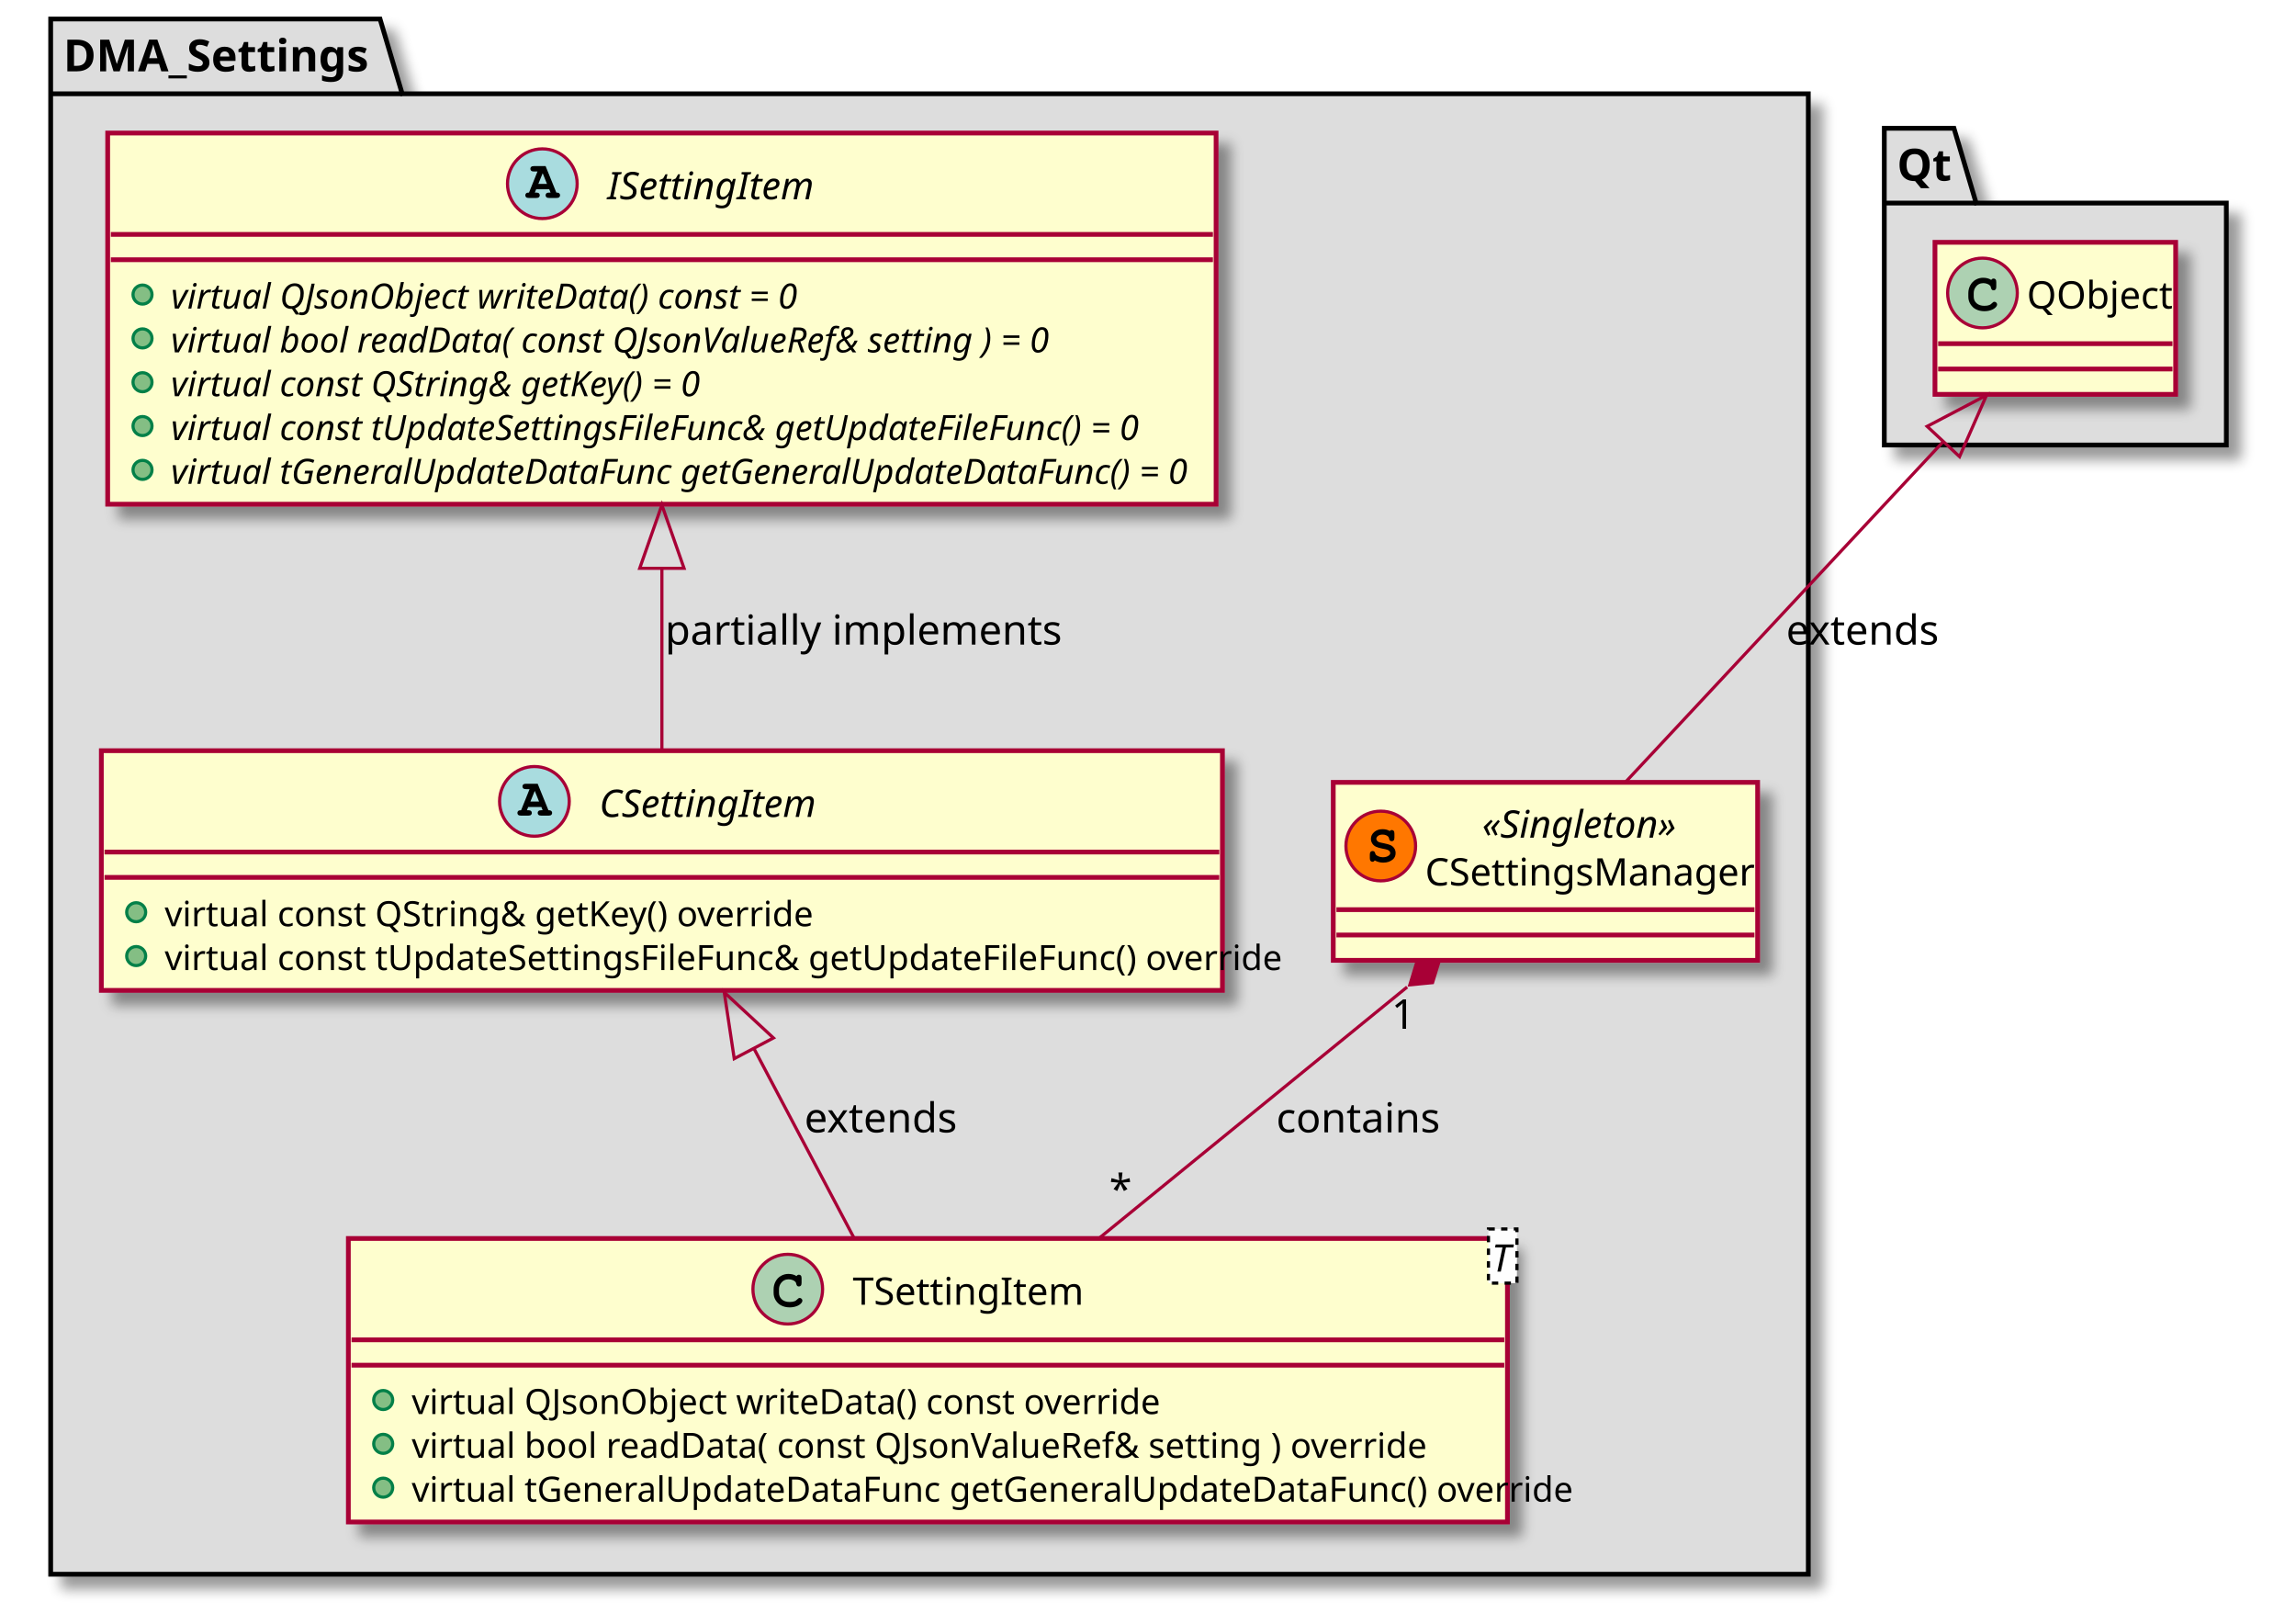
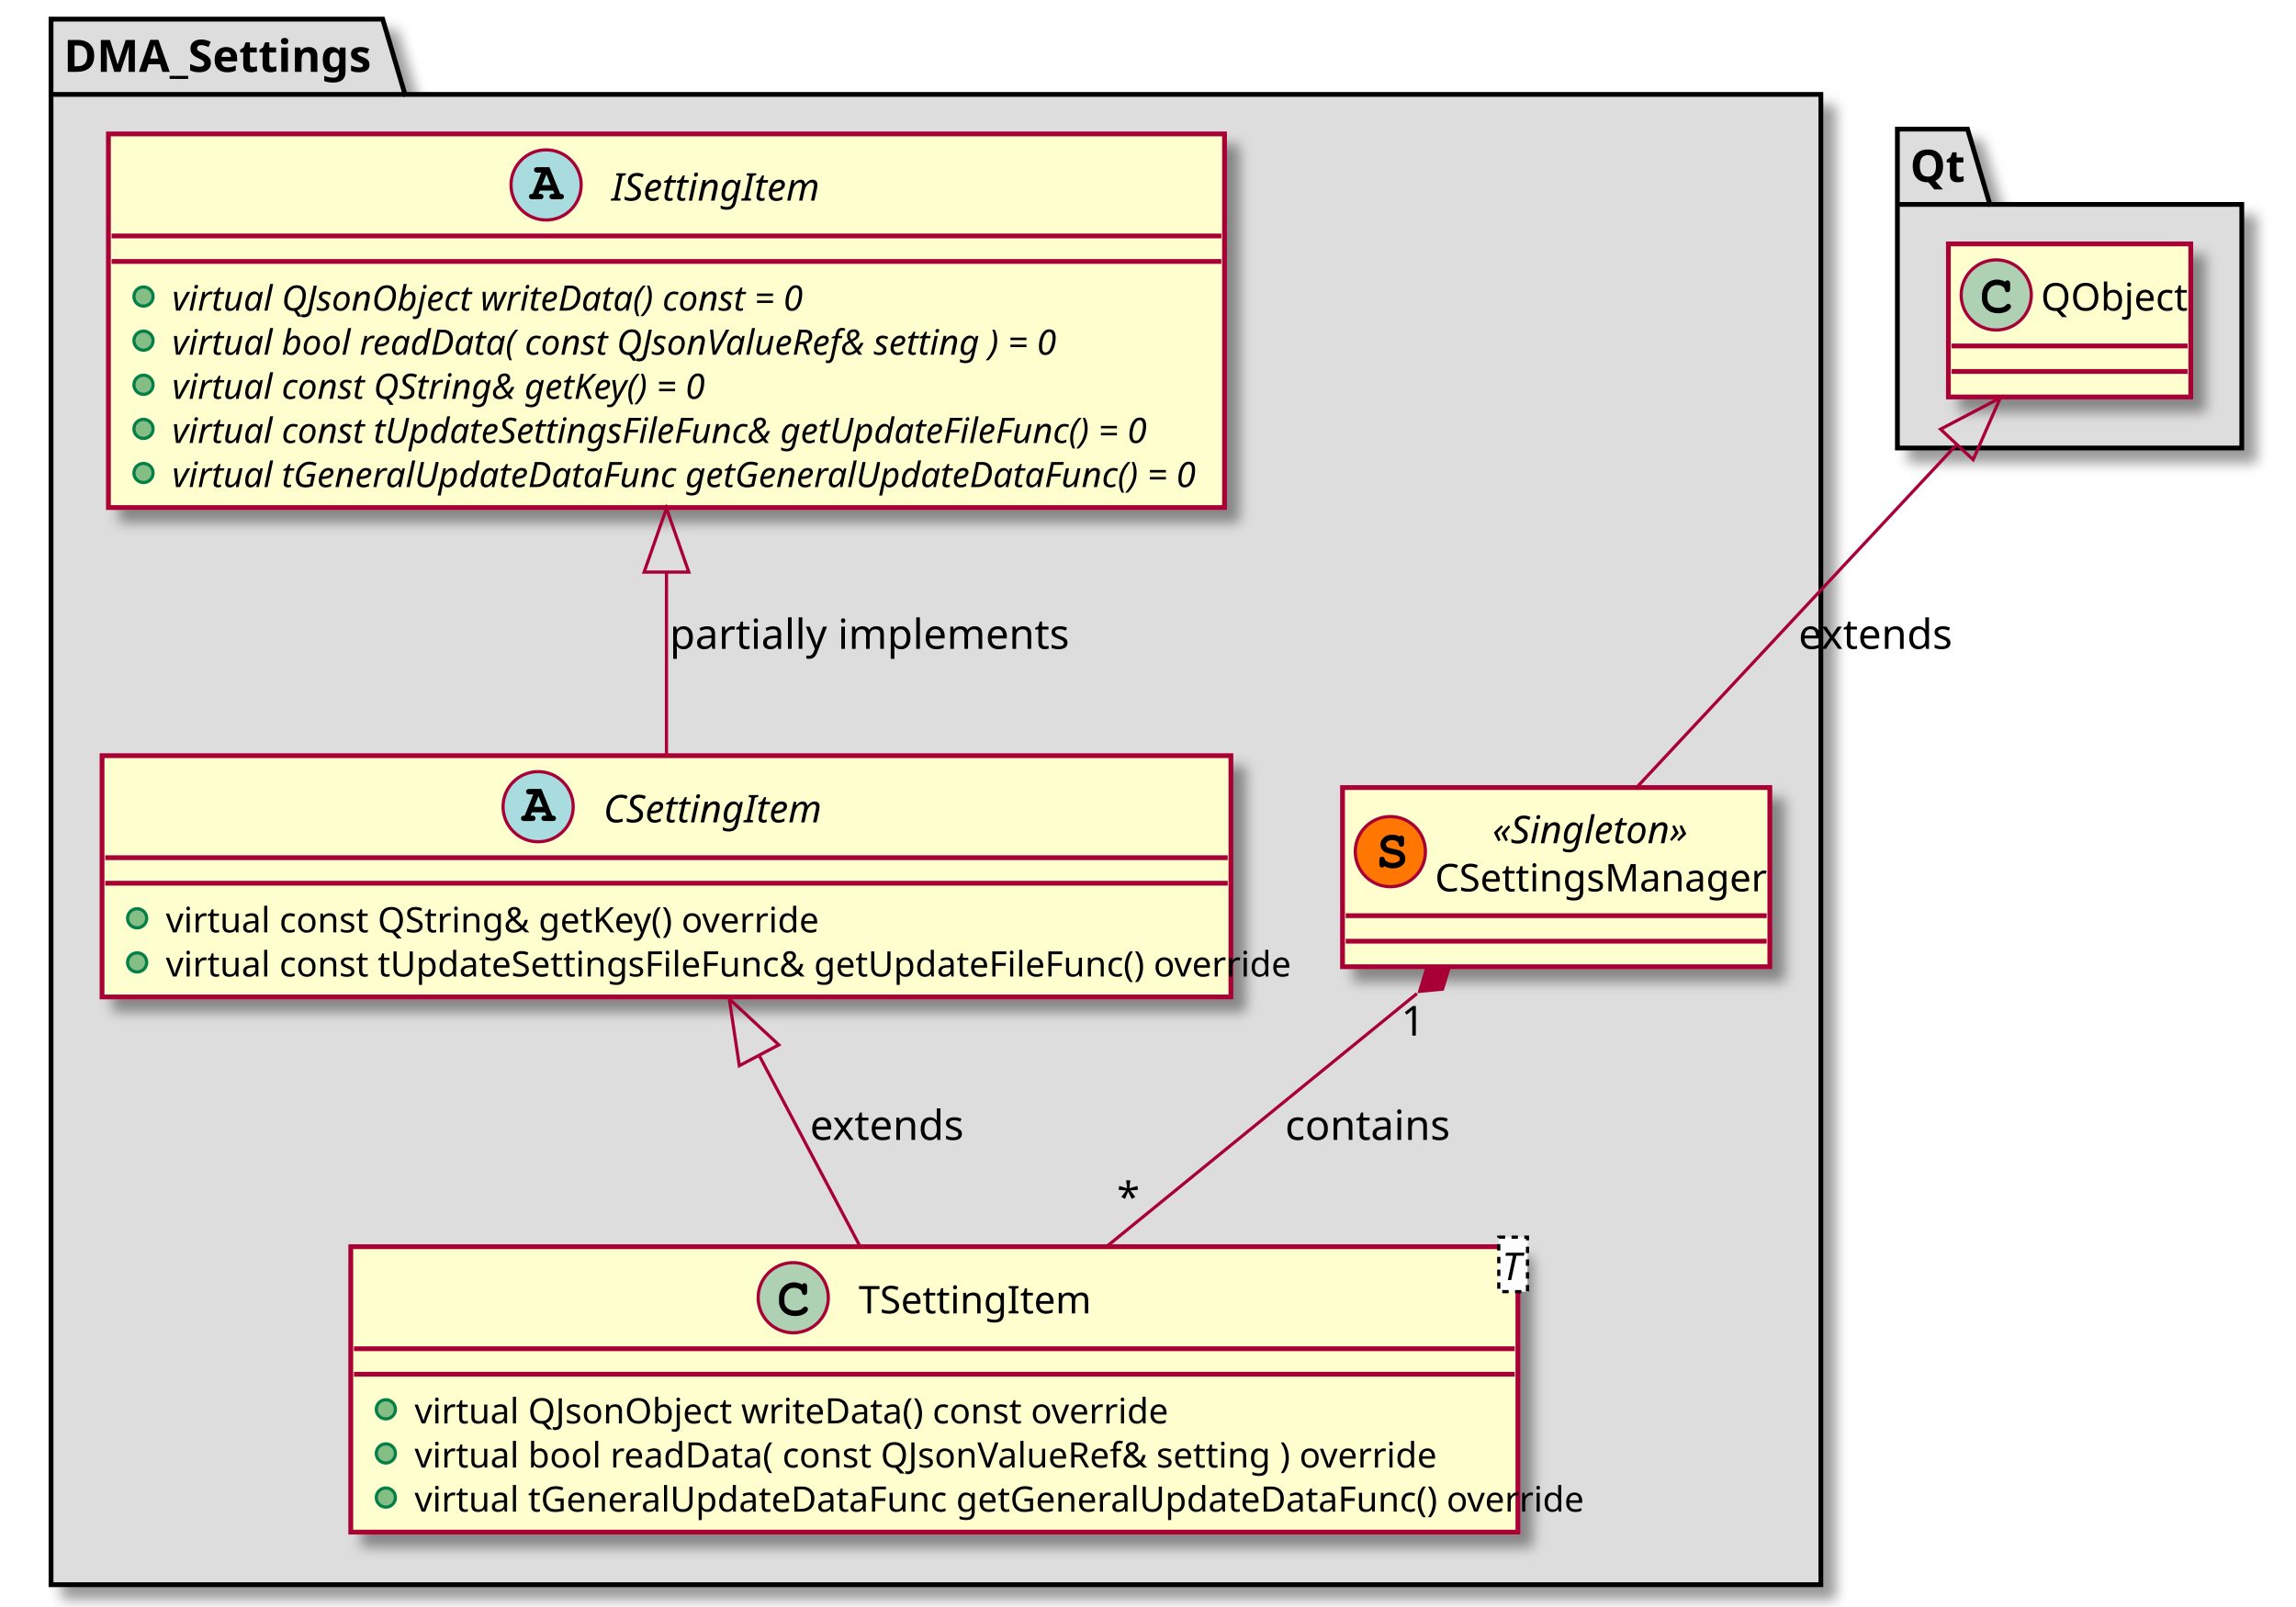
- <svg xmlns="http://www.w3.org/2000/svg" contentScriptType="application/ecmascript" contentStyleType="text/css" height="509px" preserveAspectRatio="none" style="width:725px;height:509px;background:#FEFEFE;" version="1.1" viewBox="0 0 725 509" width="725px" zoomAndPan="magnify">
+ <svg xmlns="http://www.w3.org/2000/svg" contentScriptType="application/ecmascript" contentStyleType="text/css" height="504px" preserveAspectRatio="none" style="width:720px;height:504px;background:#FEFEFE;" version="1.1" viewBox="0 0 720 504" width="720px" zoomAndPan="magnify">
  <defs>
    <filter height="300%" id="f12ufej7ekdfnz" width="300%" x="-1" y="-1">
      <feGaussianBlur result="blurOut" stdDeviation="2.0" />
      <feColorMatrix in="blurOut" result="blurOut2" type="matrix" values="0 0 0 0 0 0 0 0 0 0 0 0 0 0 0 0 0 0 .4 0" />
      <feOffset dx="4.0" dy="4.0" in="blurOut2" result="blurOut3" />
      <feBlend in="SourceGraphic" in2="blurOut3" mode="normal" />
    </filter>
  </defs>
  <g>
-     <polygon fill="#DDDDDD" filter="url(#f12ufej7ekdfnz)" points="16,6,120,6,127,29.609,571,29.609,571,497,16,497,16,6" style="stroke: #000000; stroke-width: 1.5;" />
-     <line style="stroke: #000000; stroke-width: 1.5;" x1="16" x2="127" y1="29.609" y2="29.609" />
+     <polygon fill="#DDDDDD" filter="url(#f12ufej7ekdfnz)" points="16,6,120,6,127,29.609,571,29.609,571,497,16,497,16,6" style="stroke:#000000;stroke-width:1.5;" />
+     <line style="stroke:#000000;stroke-width:1.5;" x1="16" x2="127" y1="29.609" y2="29.609" />
    <text fill="#000000" font-family="sans-serif" font-size="14" font-weight="bold" lengthAdjust="spacingAndGlyphs" textLength="98" x="20" y="22.533">DMA_Settings</text>
-     <polygon fill="#DDDDDD" filter="url(#f12ufej7ekdfnz)" points="595,40.5,617,40.5,624,64.109,703,64.109,703,140.5,595,140.5,595,40.5" style="stroke: #000000; stroke-width: 1.5;" />
-     <line style="stroke: #000000; stroke-width: 1.5;" x1="595" x2="624" y1="64.109" y2="64.109" />
+     <polygon fill="#DDDDDD" filter="url(#f12ufej7ekdfnz)" points="595,40.5,617,40.5,624,64.109,703,64.109,703,140.5,595,140.5,595,40.5" style="stroke:#000000;stroke-width:1.5;" />
+     <line style="stroke:#000000;stroke-width:1.5;" x1="595" x2="624" y1="64.109" y2="64.109" />
    <text fill="#000000" font-family="sans-serif" font-size="14" font-weight="bold" lengthAdjust="spacingAndGlyphs" textLength="16" x="599" y="57.033">Qt</text>
-     <rect codeLine="8" fill="#FEFECE" filter="url(#f12ufej7ekdfnz)" height="75.672" id="CSettingItem" style="stroke: #A80036; stroke-width: 1.5;" width="354" x="32" y="237" />
-     <ellipse cx="168.75" cy="253" fill="#A9DCDF" rx="11" ry="11" style="stroke: #A80036; stroke-width: 1.0;" />
-     <path d="M170.938,254.766 L166.797,254.766 L166.375,255.797 L166.797,255.797 Q167.406,255.797 167.672,256.031 Q167.938,256.266 167.938,256.656 Q167.938,257.031 167.672,257.266 Q167.406,257.5 166.797,257.5 L164.5,257.5 Q163.891,257.5 163.633,257.266 Q163.375,257.031 163.375,256.641 Q163.375,256.266 163.648,256.023 Q163.922,255.781 164.547,255.797 L167.219,249.141 L166.109,249.141 Q165.5,249.141 165.234,248.906 Q164.969,248.672 164.969,248.281 Q164.969,247.906 165.234,247.672 Q165.5,247.438 166.109,247.438 L169.781,247.438 L173.172,255.797 Q173.766,255.797 173.953,255.938 Q174.344,256.203 174.344,256.656 Q174.344,257.031 174.086,257.266 Q173.828,257.5 173.219,257.5 L170.922,257.5 Q170.312,257.5 170.047,257.266 Q169.781,257.031 169.781,256.641 Q169.781,256.266 170.047,256.031 Q170.312,255.797 170.922,255.797 L171.344,255.797 L170.938,254.766 Z M170.219,253.062 L168.859,249.688 L167.484,253.062 L170.219,253.062 Z " />
+     <rect codeLine="8" fill="#FEFECE" filter="url(#f12ufej7ekdfnz)" height="75.672" id="CSettingItem" style="stroke:#A80036;stroke-width:1.5;" width="354" x="32" y="237" />
+     <ellipse cx="168.75" cy="253" fill="#A9DCDF" rx="11" ry="11" style="stroke:#A80036;stroke-width:1.0;" />
+     <path d="M170.938,254.766 L166.797,254.766 L166.375,255.797 L166.797,255.797 Q167.406,255.797 167.672,256.031 Q167.938,256.266 167.938,256.656 Q167.938,257.031 167.672,257.266 Q167.406,257.5 166.797,257.5 L164.5,257.5 Q163.891,257.5 163.633,257.266 Q163.375,257.031 163.375,256.641 Q163.375,256.266 163.648,256.023 Q163.922,255.781 164.547,255.797 L167.219,249.141 L166.109,249.141 Q165.5,249.141 165.234,248.906 Q164.969,248.672 164.969,248.281 Q164.969,247.906 165.234,247.672 Q165.5,247.438 166.109,247.438 L169.781,247.438 L173.172,255.797 Q173.766,255.797 173.953,255.938 Q174.344,256.203 174.344,256.656 Q174.344,257.031 174.086,257.266 Q173.828,257.5 173.219,257.5 L170.922,257.5 Q170.312,257.5 170.047,257.266 Q169.781,257.031 169.781,256.641 Q169.781,256.266 170.047,256.031 Q170.312,255.797 170.922,255.797 L171.344,255.797 L170.938,254.766 Z M170.219,253.062 L168.859,249.688 L167.484,253.062 L170.219,253.062 Z " fill="#000000" />
    <text fill="#000000" font-family="sans-serif" font-size="12" font-style="italic" lengthAdjust="spacingAndGlyphs" textLength="72" x="189.25" y="257.91">CSettingItem</text>
-     <line style="stroke: #A80036; stroke-width: 1.5;" x1="33" x2="385" y1="269" y2="269" />
-     <line style="stroke: #A80036; stroke-width: 1.5;" x1="33" x2="385" y1="277" y2="277" />
-     <ellipse cx="43" cy="288" fill="#84BE84" rx="3" ry="3" style="stroke: #038048; stroke-width: 1.0;" />
+     <line style="stroke:#A80036;stroke-width:1.5;" x1="33" x2="385" y1="269" y2="269" />
+     <line style="stroke:#A80036;stroke-width:1.5;" x1="33" x2="385" y1="277" y2="277" />
+     <ellipse cx="43" cy="288" fill="#84BE84" rx="3" ry="3" style="stroke:#038048;stroke-width:1.0;" />
    <text fill="#000000" font-family="sans-serif" font-size="11" lengthAdjust="spacingAndGlyphs" textLength="193" x="52" y="292.419">virtual const QString&amp; getKey() override</text>
-     <ellipse cx="43" cy="301.836" fill="#84BE84" rx="3" ry="3" style="stroke: #038048; stroke-width: 1.0;" />
+     <ellipse cx="43" cy="301.836" fill="#84BE84" rx="3" ry="3" style="stroke:#038048;stroke-width:1.0;" />
    <text fill="#000000" font-family="sans-serif" font-size="11" lengthAdjust="spacingAndGlyphs" textLength="328" x="52" y="306.255">virtual const tUpdateSettingsFileFunc&amp; getUpdateFileFunc() override</text>
-     <rect codeLine="14" fill="#FEFECE" filter="url(#f12ufej7ekdfnz)" height="56.188" id="CSettingsManager" style="stroke: #A80036; stroke-width: 1.5;" width="134" x="421" y="247" />
-     <ellipse cx="436" cy="267.094" fill="#FF7700" rx="11" ry="11" style="stroke: #A80036; stroke-width: 1.0;" />
-     <path d="M434.109,271.656 Q433.891,271.922 433.75,272 Q433.609,272.078 433.422,272.078 Q433.031,272.078 432.789,271.812 Q432.547,271.547 432.547,270.953 L432.547,269.797 Q432.547,269.188 432.789,268.93 Q433.031,268.672 433.422,268.672 Q433.719,268.672 433.922,268.828 Q434.125,268.984 434.234,269.352 Q434.344,269.719 434.453,269.859 Q434.703,270.109 435.312,270.375 Q435.922,270.641 436.656,270.641 Q437.797,270.641 438.516,270.109 Q438.984,269.781 438.984,269.312 Q438.984,269 438.766,268.719 Q438.547,268.438 438.031,268.266 Q437.703,268.141 436.547,267.922 Q435.156,267.656 434.438,267.297 Q433.719,266.938 433.305,266.273 Q432.891,265.609 432.891,264.828 Q432.891,263.609 433.914,262.695 Q434.938,261.781 436.578,261.781 Q437.234,261.781 437.789,261.922 Q438.344,262.062 438.812,262.359 Q439.141,262.047 439.469,262.047 Q439.844,262.047 440.078,262.305 Q440.312,262.562 440.312,263.172 L440.312,264.453 Q440.312,265.062 440.078,265.32 Q439.844,265.578 439.469,265.578 Q439.156,265.578 438.922,265.391 Q438.734,265.25 438.648,264.828 Q438.562,264.406 438.422,264.219 Q438.172,263.906 437.695,263.695 Q437.219,263.484 436.578,263.484 Q435.656,263.484 435.125,263.906 Q434.594,264.328 434.594,264.797 Q434.594,265.109 434.812,265.406 Q435.031,265.703 435.453,265.875 Q435.734,265.984 437.039,266.242 Q438.344,266.5 439.047,266.805 Q439.75,267.109 440.219,267.766 Q440.688,268.422 440.688,269.328 Q440.688,270.594 439.797,271.344 Q438.609,272.344 436.781,272.344 Q436.078,272.344 435.414,272.172 Q434.75,272 434.109,271.656 Z " />
+     <rect codeLine="14" fill="#FEFECE" filter="url(#f12ufej7ekdfnz)" height="56.188" id="CSettingsManager" style="stroke:#A80036;stroke-width:1.5;" width="134" x="421" y="247" />
+     <ellipse cx="436" cy="267.094" fill="#FF7700" rx="11" ry="11" style="stroke:#A80036;stroke-width:1.0;" />
+     <path d="M434.109,271.656 Q433.891,271.922 433.75,272 Q433.609,272.078 433.422,272.078 Q433.031,272.078 432.789,271.812 Q432.547,271.547 432.547,270.953 L432.547,269.797 Q432.547,269.188 432.789,268.93 Q433.031,268.672 433.422,268.672 Q433.719,268.672 433.922,268.828 Q434.125,268.984 434.234,269.352 Q434.344,269.719 434.453,269.859 Q434.703,270.109 435.312,270.375 Q435.922,270.641 436.656,270.641 Q437.797,270.641 438.516,270.109 Q438.984,269.781 438.984,269.312 Q438.984,269 438.766,268.719 Q438.547,268.438 438.031,268.266 Q437.703,268.141 436.547,267.922 Q435.156,267.656 434.438,267.297 Q433.719,266.938 433.305,266.273 Q432.891,265.609 432.891,264.828 Q432.891,263.609 433.914,262.695 Q434.938,261.781 436.578,261.781 Q437.234,261.781 437.789,261.922 Q438.344,262.062 438.812,262.359 Q439.141,262.047 439.469,262.047 Q439.844,262.047 440.078,262.305 Q440.312,262.562 440.312,263.172 L440.312,264.453 Q440.312,265.062 440.078,265.32 Q439.844,265.578 439.469,265.578 Q439.156,265.578 438.922,265.391 Q438.734,265.25 438.648,264.828 Q438.562,264.406 438.422,264.219 Q438.172,263.906 437.695,263.695 Q437.219,263.484 436.578,263.484 Q435.656,263.484 435.125,263.906 Q434.594,264.328 434.594,264.797 Q434.594,265.109 434.812,265.406 Q435.031,265.703 435.453,265.875 Q435.734,265.984 437.039,266.242 Q438.344,266.5 439.047,266.805 Q439.75,267.109 440.219,267.766 Q440.688,268.422 440.688,269.328 Q440.688,270.594 439.797,271.344 Q438.609,272.344 436.781,272.344 Q436.078,272.344 435.414,272.172 Q434.75,272 434.109,271.656 Z " fill="#000000" />
    <text fill="#000000" font-family="sans-serif" font-size="12" font-style="italic" lengthAdjust="spacingAndGlyphs" textLength="66" x="468" y="264.457">«Singleton»</text>
    <text fill="#000000" font-family="sans-serif" font-size="12" lengthAdjust="spacingAndGlyphs" textLength="102" x="450" y="279.551">CSettingsManager</text>
-     <line style="stroke: #A80036; stroke-width: 1.5;" x1="422" x2="554" y1="287.188" y2="287.188" />
-     <line style="stroke: #A80036; stroke-width: 1.5;" x1="422" x2="554" y1="295.188" y2="295.188" />
-     <rect codeLine="18" fill="#FEFECE" filter="url(#f12ufej7ekdfnz)" height="117.18" id="ISettingItem" style="stroke: #A80036; stroke-width: 1.5;" width="350" x="34" y="42" />
-     <ellipse cx="171.25" cy="58" fill="#A9DCDF" rx="11" ry="11" style="stroke: #A80036; stroke-width: 1.0;" />
-     <path d="M173.438,59.766 L169.297,59.766 L168.875,60.797 L169.297,60.797 Q169.906,60.797 170.172,61.031 Q170.438,61.266 170.438,61.656 Q170.438,62.031 170.172,62.266 Q169.906,62.5 169.297,62.5 L167,62.5 Q166.391,62.5 166.133,62.266 Q165.875,62.031 165.875,61.641 Q165.875,61.266 166.148,61.023 Q166.422,60.781 167.047,60.797 L169.719,54.141 L168.609,54.141 Q168,54.141 167.734,53.906 Q167.469,53.672 167.469,53.281 Q167.469,52.906 167.734,52.672 Q168,52.438 168.609,52.438 L172.281,52.438 L175.672,60.797 Q176.266,60.797 176.453,60.938 Q176.844,61.203 176.844,61.656 Q176.844,62.031 176.586,62.266 Q176.328,62.5 175.719,62.5 L173.422,62.5 Q172.812,62.5 172.547,62.266 Q172.281,62.031 172.281,61.641 Q172.281,61.266 172.547,61.031 Q172.812,60.797 173.422,60.797 L173.844,60.797 L173.438,59.766 Z M172.719,58.062 L171.359,54.688 L169.984,58.062 L172.719,58.062 Z " />
+     <line style="stroke:#A80036;stroke-width:1.5;" x1="422" x2="554" y1="287.188" y2="287.188" />
+     <line style="stroke:#A80036;stroke-width:1.5;" x1="422" x2="554" y1="295.188" y2="295.188" />
+     <rect codeLine="18" fill="#FEFECE" filter="url(#f12ufej7ekdfnz)" height="117.18" id="ISettingItem" style="stroke:#A80036;stroke-width:1.5;" width="350" x="34" y="42" />
+     <ellipse cx="171.25" cy="58" fill="#A9DCDF" rx="11" ry="11" style="stroke:#A80036;stroke-width:1.0;" />
+     <path d="M173.438,59.766 L169.297,59.766 L168.875,60.797 L169.297,60.797 Q169.906,60.797 170.172,61.031 Q170.438,61.266 170.438,61.656 Q170.438,62.031 170.172,62.266 Q169.906,62.5 169.297,62.5 L167,62.5 Q166.391,62.5 166.133,62.266 Q165.875,62.031 165.875,61.641 Q165.875,61.266 166.148,61.023 Q166.422,60.781 167.047,60.797 L169.719,54.141 L168.609,54.141 Q168,54.141 167.734,53.906 Q167.469,53.672 167.469,53.281 Q167.469,52.906 167.734,52.672 Q168,52.438 168.609,52.438 L172.281,52.438 L175.672,60.797 Q176.266,60.797 176.453,60.938 Q176.844,61.203 176.844,61.656 Q176.844,62.031 176.586,62.266 Q176.328,62.5 175.719,62.5 L173.422,62.5 Q172.812,62.5 172.547,62.266 Q172.281,62.031 172.281,61.641 Q172.281,61.266 172.547,61.031 Q172.812,60.797 173.422,60.797 L173.844,60.797 L173.438,59.766 Z M172.719,58.062 L171.359,54.688 L169.984,58.062 L172.719,58.062 Z " fill="#000000" />
    <text fill="#000000" font-family="sans-serif" font-size="12" font-style="italic" lengthAdjust="spacingAndGlyphs" textLength="67" x="191.75" y="62.91">ISettingItem</text>
-     <line style="stroke: #A80036; stroke-width: 1.5;" x1="35" x2="383" y1="74" y2="74" />
-     <line style="stroke: #A80036; stroke-width: 1.5;" x1="35" x2="383" y1="82" y2="82" />
-     <ellipse cx="45" cy="93" fill="#84BE84" rx="3" ry="3" style="stroke: #038048; stroke-width: 1.0;" />
+     <line style="stroke:#A80036;stroke-width:1.5;" x1="35" x2="383" y1="74" y2="74" />
+     <line style="stroke:#A80036;stroke-width:1.5;" x1="35" x2="383" y1="82" y2="82" />
+     <ellipse cx="45" cy="93" fill="#84BE84" rx="3" ry="3" style="stroke:#038048;stroke-width:1.0;" />
    <text fill="#000000" font-family="sans-serif" font-size="11" font-style="italic" lengthAdjust="spacingAndGlyphs" textLength="205" x="54" y="97.419">virtual QJsonObject writeData() const = 0</text>
-     <ellipse cx="45" cy="106.836" fill="#84BE84" rx="3" ry="3" style="stroke: #038048; stroke-width: 1.0;" />
+     <ellipse cx="45" cy="106.836" fill="#84BE84" rx="3" ry="3" style="stroke:#038048;stroke-width:1.0;" />
    <text fill="#000000" font-family="sans-serif" font-size="11" font-style="italic" lengthAdjust="spacingAndGlyphs" textLength="286" x="54" y="111.255">virtual bool readData( const QJsonValueRef&amp; setting ) = 0</text>
-     <ellipse cx="45" cy="120.672" fill="#84BE84" rx="3" ry="3" style="stroke: #038048; stroke-width: 1.0;" />
+     <ellipse cx="45" cy="120.672" fill="#84BE84" rx="3" ry="3" style="stroke:#038048;stroke-width:1.0;" />
    <text fill="#000000" font-family="sans-serif" font-size="11" font-style="italic" lengthAdjust="spacingAndGlyphs" textLength="170" x="54" y="125.091">virtual const QString&amp; getKey() = 0</text>
-     <ellipse cx="45" cy="134.508" fill="#84BE84" rx="3" ry="3" style="stroke: #038048; stroke-width: 1.0;" />
+     <ellipse cx="45" cy="134.508" fill="#84BE84" rx="3" ry="3" style="stroke:#038048;stroke-width:1.0;" />
    <text fill="#000000" font-family="sans-serif" font-size="11" font-style="italic" lengthAdjust="spacingAndGlyphs" textLength="313" x="54" y="138.927">virtual const tUpdateSettingsFileFunc&amp; getUpdateFileFunc() = 0</text>
-     <ellipse cx="45" cy="148.344" fill="#84BE84" rx="3" ry="3" style="stroke: #038048; stroke-width: 1.0;" />
+     <ellipse cx="45" cy="148.344" fill="#84BE84" rx="3" ry="3" style="stroke:#038048;stroke-width:1.0;" />
    <text fill="#000000" font-family="sans-serif" font-size="11" font-style="italic" lengthAdjust="spacingAndGlyphs" textLength="324" x="54" y="152.763">virtual tGeneralUpdateDataFunc getGeneralUpdateDataFunc() = 0</text>
-     <rect codeLine="27" fill="#FEFECE" filter="url(#f12ufej7ekdfnz)" height="89.508" id="TSettingItem_T_" style="stroke: #A80036; stroke-width: 1.5;" width="366" x="110" y="391" />
-     <ellipse cx="248.75" cy="407" fill="#ADD1B2" rx="11" ry="11" style="stroke: #A80036; stroke-width: 1.0;" />
-     <path d="M251.516,402.875 Q251.672,402.656 251.859,402.547 Q252.047,402.438 252.266,402.438 Q252.641,402.438 252.875,402.695 Q253.109,402.953 253.109,403.562 L253.109,405.016 Q253.109,405.625 252.875,405.891 Q252.641,406.156 252.266,406.156 Q251.922,406.156 251.719,405.953 Q251.516,405.766 251.406,405.25 Q251.359,404.891 251.172,404.703 Q250.844,404.328 250.234,404.109 Q249.625,403.891 249,403.891 Q248.234,403.891 247.602,404.219 Q246.969,404.547 246.477,405.297 Q245.984,406.047 245.984,407.078 L245.984,408.172 Q245.984,409.406 246.875,410.227 Q247.766,411.047 249.359,411.047 Q250.297,411.047 250.953,410.797 Q251.344,410.641 251.766,410.203 Q252.031,409.938 252.18,409.859 Q252.328,409.781 252.531,409.781 Q252.859,409.781 253.117,410.039 Q253.375,410.297 253.375,410.641 Q253.375,410.984 253.031,411.391 Q252.531,411.969 251.734,412.297 Q250.656,412.75 249.359,412.75 Q247.844,412.75 246.641,412.125 Q245.656,411.625 244.969,410.555 Q244.281,409.484 244.281,408.203 L244.281,407.047 Q244.281,405.719 244.898,404.57 Q245.516,403.422 246.609,402.805 Q247.703,402.188 248.938,402.188 Q249.672,402.188 250.32,402.352 Q250.969,402.516 251.516,402.875 Z " />
+     <rect codeLine="27" fill="#FEFECE" filter="url(#f12ufej7ekdfnz)" height="89.508" id="TSettingItem_T_" style="stroke:#A80036;stroke-width:1.5;" width="366" x="110" y="391" />
+     <ellipse cx="248.75" cy="407" fill="#ADD1B2" rx="11" ry="11" style="stroke:#A80036;stroke-width:1.0;" />
+     <path d="M251.516,402.875 Q251.672,402.656 251.859,402.547 Q252.047,402.438 252.266,402.438 Q252.641,402.438 252.875,402.695 Q253.109,402.953 253.109,403.562 L253.109,405.016 Q253.109,405.625 252.875,405.891 Q252.641,406.156 252.266,406.156 Q251.922,406.156 251.719,405.953 Q251.516,405.766 251.406,405.25 Q251.359,404.891 251.172,404.703 Q250.844,404.328 250.234,404.109 Q249.625,403.891 249,403.891 Q248.234,403.891 247.602,404.219 Q246.969,404.547 246.477,405.297 Q245.984,406.047 245.984,407.078 L245.984,408.172 Q245.984,409.406 246.875,410.227 Q247.766,411.047 249.359,411.047 Q250.297,411.047 250.953,410.797 Q251.344,410.641 251.766,410.203 Q252.031,409.938 252.18,409.859 Q252.328,409.781 252.531,409.781 Q252.859,409.781 253.117,410.039 Q253.375,410.297 253.375,410.641 Q253.375,410.984 253.031,411.391 Q252.531,411.969 251.734,412.297 Q250.656,412.75 249.359,412.75 Q247.844,412.75 246.641,412.125 Q245.656,411.625 244.969,410.555 Q244.281,409.484 244.281,408.203 L244.281,407.047 Q244.281,405.719 244.898,404.57 Q245.516,403.422 246.609,402.805 Q247.703,402.188 248.938,402.188 Q249.672,402.188 250.32,402.352 Q250.969,402.516 251.516,402.875 Z " fill="#000000" />
    <text fill="#000000" font-family="sans-serif" font-size="12" lengthAdjust="spacingAndGlyphs" textLength="69" x="269.25" y="411.91">TSettingItem</text>
-     <rect fill="#FEFEFE" height="17.094" style="stroke: #000000; stroke-width: 1.0; stroke-dasharray: 2.0,2.0;" width="9" x="470" y="388" />
+     <rect fill="#FEFEFE" height="17.094" style="stroke:#000000;stroke-width:1.0;stroke-dasharray:2.0,2.0;" width="9" x="470" y="388" />
    <text fill="#000000" font-family="sans-serif" font-size="12" font-style="italic" lengthAdjust="spacingAndGlyphs" textLength="7" x="471" y="401.457">T</text>
-     <line style="stroke: #A80036; stroke-width: 1.5;" x1="111" x2="475" y1="423" y2="423" />
-     <line style="stroke: #A80036; stroke-width: 1.5;" x1="111" x2="475" y1="431" y2="431" />
-     <ellipse cx="121" cy="442" fill="#84BE84" rx="3" ry="3" style="stroke: #038048; stroke-width: 1.0;" />
+     <line style="stroke:#A80036;stroke-width:1.5;" x1="111" x2="475" y1="423" y2="423" />
+     <line style="stroke:#A80036;stroke-width:1.5;" x1="111" x2="475" y1="431" y2="431" />
+     <ellipse cx="121" cy="442" fill="#84BE84" rx="3" ry="3" style="stroke:#038048;stroke-width:1.0;" />
    <text fill="#000000" font-family="sans-serif" font-size="11" lengthAdjust="spacingAndGlyphs" textLength="225" x="130" y="446.419">virtual QJsonObject writeData() const override</text>
-     <ellipse cx="121" cy="455.836" fill="#84BE84" rx="3" ry="3" style="stroke: #038048; stroke-width: 1.0;" />
+     <ellipse cx="121" cy="455.836" fill="#84BE84" rx="3" ry="3" style="stroke:#038048;stroke-width:1.0;" />
    <text fill="#000000" font-family="sans-serif" font-size="11" lengthAdjust="spacingAndGlyphs" textLength="304" x="130" y="460.255">virtual bool readData( const QJsonValueRef&amp; setting ) override</text>
-     <ellipse cx="121" cy="469.672" fill="#84BE84" rx="3" ry="3" style="stroke: #038048; stroke-width: 1.0;" />
+     <ellipse cx="121" cy="469.672" fill="#84BE84" rx="3" ry="3" style="stroke:#038048;stroke-width:1.0;" />
    <text fill="#000000" font-family="sans-serif" font-size="11" lengthAdjust="spacingAndGlyphs" textLength="340" x="130" y="474.091">virtual tGeneralUpdateDataFunc getGeneralUpdateDataFunc() override</text>
-     <rect codeLine="39" fill="#FEFECE" filter="url(#f12ufej7ekdfnz)" height="48" id="QObject" style="stroke: #A80036; stroke-width: 1.5;" width="76" x="611" y="76.5" />
-     <ellipse cx="626" cy="92.5" fill="#ADD1B2" rx="11" ry="11" style="stroke: #A80036; stroke-width: 1.0;" />
-     <path d="M628.766,88.375 Q628.922,88.156 629.109,88.047 Q629.297,87.938 629.516,87.938 Q629.891,87.938 630.125,88.195 Q630.359,88.453 630.359,89.062 L630.359,90.516 Q630.359,91.125 630.125,91.391 Q629.891,91.656 629.516,91.656 Q629.172,91.656 628.969,91.453 Q628.766,91.266 628.656,90.75 Q628.609,90.391 628.422,90.203 Q628.094,89.828 627.484,89.609 Q626.875,89.391 626.25,89.391 Q625.484,89.391 624.852,89.719 Q624.219,90.047 623.727,90.797 Q623.234,91.547 623.234,92.578 L623.234,93.672 Q623.234,94.906 624.125,95.727 Q625.016,96.547 626.609,96.547 Q627.547,96.547 628.203,96.297 Q628.594,96.141 629.016,95.703 Q629.281,95.438 629.43,95.359 Q629.578,95.281 629.781,95.281 Q630.109,95.281 630.367,95.539 Q630.625,95.797 630.625,96.141 Q630.625,96.484 630.281,96.891 Q629.781,97.469 628.984,97.797 Q627.906,98.25 626.609,98.25 Q625.094,98.25 623.891,97.625 Q622.906,97.125 622.219,96.055 Q621.531,94.984 621.531,93.703 L621.531,92.547 Q621.531,91.219 622.148,90.07 Q622.766,88.922 623.859,88.305 Q624.953,87.688 626.188,87.688 Q626.922,87.688 627.57,87.852 Q628.219,88.016 628.766,88.375 Z " />
+     <rect codeLine="39" fill="#FEFECE" filter="url(#f12ufej7ekdfnz)" height="48" id="QObject" style="stroke:#A80036;stroke-width:1.5;" width="76" x="611" y="76.5" />
+     <ellipse cx="626" cy="92.5" fill="#ADD1B2" rx="11" ry="11" style="stroke:#A80036;stroke-width:1.0;" />
+     <path d="M628.766,88.375 Q628.922,88.156 629.109,88.047 Q629.297,87.938 629.516,87.938 Q629.891,87.938 630.125,88.195 Q630.359,88.453 630.359,89.062 L630.359,90.516 Q630.359,91.125 630.125,91.391 Q629.891,91.656 629.516,91.656 Q629.172,91.656 628.969,91.453 Q628.766,91.266 628.656,90.75 Q628.609,90.391 628.422,90.203 Q628.094,89.828 627.484,89.609 Q626.875,89.391 626.25,89.391 Q625.484,89.391 624.852,89.719 Q624.219,90.047 623.727,90.797 Q623.234,91.547 623.234,92.578 L623.234,93.672 Q623.234,94.906 624.125,95.727 Q625.016,96.547 626.609,96.547 Q627.547,96.547 628.203,96.297 Q628.594,96.141 629.016,95.703 Q629.281,95.438 629.43,95.359 Q629.578,95.281 629.781,95.281 Q630.109,95.281 630.367,95.539 Q630.625,95.797 630.625,96.141 Q630.625,96.484 630.281,96.891 Q629.781,97.469 628.984,97.797 Q627.906,98.25 626.609,98.25 Q625.094,98.25 623.891,97.625 Q622.906,97.125 622.219,96.055 Q621.531,94.984 621.531,93.703 L621.531,92.547 Q621.531,91.219 622.148,90.07 Q622.766,88.922 623.859,88.305 Q624.953,87.688 626.188,87.688 Q626.922,87.688 627.57,87.852 Q628.219,88.016 628.766,88.375 Z " fill="#000000" />
    <text fill="#000000" font-family="sans-serif" font-size="12" lengthAdjust="spacingAndGlyphs" textLength="44" x="640" y="97.41">QObject</text>
-     <line style="stroke: #A80036; stroke-width: 1.5;" x1="612" x2="686" y1="108.5" y2="108.5" />
-     <line style="stroke: #A80036; stroke-width: 1.5;" x1="612" x2="686" y1="116.5" y2="116.5" />
-     <path codeLine="46" d="M209,179.429 C209,199.4 209,219.971 209,236.806 " fill="none" id="ISettingItem-backto-CSettingItem" style="stroke: #A80036; stroke-width: 1.0;" />
-     <polygon fill="none" points="202,179.42,209,159.42,216,179.42,202,179.42" style="stroke: #A80036; stroke-width: 1.0;" />
+     <line style="stroke:#A80036;stroke-width:1.5;" x1="612" x2="686" y1="108.5" y2="108.5" />
+     <line style="stroke:#A80036;stroke-width:1.5;" x1="612" x2="686" y1="116.5" y2="116.5" />
+     <path codeLine="46" d="M209,179.429 C209,199.4 209,219.971 209,236.806 " fill="none" id="ISettingItem-backto-CSettingItem" style="stroke:#A80036;stroke-width:1.0;" />
+     <polygon fill="none" points="202,179.42,209,159.42,216,179.42,202,179.42" style="stroke:#A80036;stroke-width:1.0;" />
    <text fill="#000000" font-family="sans-serif" font-size="13" lengthAdjust="spacingAndGlyphs" textLength="116" x="210" y="203.495">partially implements</text>
-     <path codeLine="47" d="M613.535,139.499 C583.21,171.99 540.313,217.95 513.338,246.853 " fill="none" id="QObject-backto-CSettingsManager" style="stroke: #A80036; stroke-width: 1.0;" />
-     <polygon fill="none" points="608.523,134.609,627.287,124.764,618.758,144.161,608.523,134.609" style="stroke: #A80036; stroke-width: 1.0;" />
+     <path codeLine="47" d="M613.535,139.499 C583.21,171.99 540.313,217.95 513.338,246.853 " fill="none" id="QObject-backto-CSettingsManager" style="stroke:#A80036;stroke-width:1.0;" />
+     <polygon fill="none" points="608.523,134.609,627.287,124.764,618.758,144.161,608.523,134.609" style="stroke:#A80036;stroke-width:1.0;" />
    <text fill="#000000" font-family="sans-serif" font-size="13" lengthAdjust="spacingAndGlyphs" textLength="46" x="564" y="203.495">extends</text>
-     <path codeLine="48" d="M238.145,331.167 C248.465,350.701 259.931,372.404 269.7,390.897 " fill="none" id="CSettingItem-backto-TSettingItem_T_" style="stroke: #A80036; stroke-width: 1.0;" />
-     <polygon fill="none" points="231.847,334.232,228.694,313.278,244.226,327.692,231.847,334.232" style="stroke: #A80036; stroke-width: 1.0;" />
+     <path codeLine="48" d="M238.145,331.167 C248.465,350.701 259.931,372.404 269.7,390.897 " fill="none" id="CSettingItem-backto-TSettingItem_T_" style="stroke:#A80036;stroke-width:1.0;" />
+     <polygon fill="none" points="231.847,334.232,228.694,313.278,244.226,327.692,231.847,334.232" style="stroke:#A80036;stroke-width:1.0;" />
    <text fill="#000000" font-family="sans-serif" font-size="13" lengthAdjust="spacingAndGlyphs" textLength="46" x="254" y="357.495">extends</text>
-     <path codeLine="51" d="M444.323,311.613 C415.559,335.067 377.693,365.942 347.036,390.94 " fill="none" id="CSettingsManager-backto-TSettingItem_T_" style="stroke: #A80036; stroke-width: 1.0;" />
-     <polygon fill="#A80036" points="454.478,303.333,447.3,304.024,445.177,310.916,452.355,310.224,454.478,303.333" style="stroke: #A80036; stroke-width: 1.0;" />
+     <path codeLine="51" d="M444.323,311.613 C415.559,335.067 377.693,365.942 347.036,390.94 " fill="none" id="CSettingsManager-backto-TSettingItem_T_" style="stroke:#A80036;stroke-width:1.0;" />
+     <polygon fill="#A80036" points="454.478,303.333,447.3,304.024,445.177,310.916,452.355,310.224,454.478,303.333" style="stroke:#A80036;stroke-width:1.0;" />
    <text fill="#000000" font-family="sans-serif" font-size="13" lengthAdjust="spacingAndGlyphs" textLength="49" x="403" y="357.495">contains</text>
    <text fill="#000000" font-family="sans-serif" font-size="13" lengthAdjust="spacingAndGlyphs" textLength="7" x="439.379" y="324.794">1</text>
    <text fill="#000000" font-family="sans-serif" font-size="13" lengthAdjust="spacingAndGlyphs" textLength="5" x="350.25" y="380.046">*</text>
  </g>
</svg>
